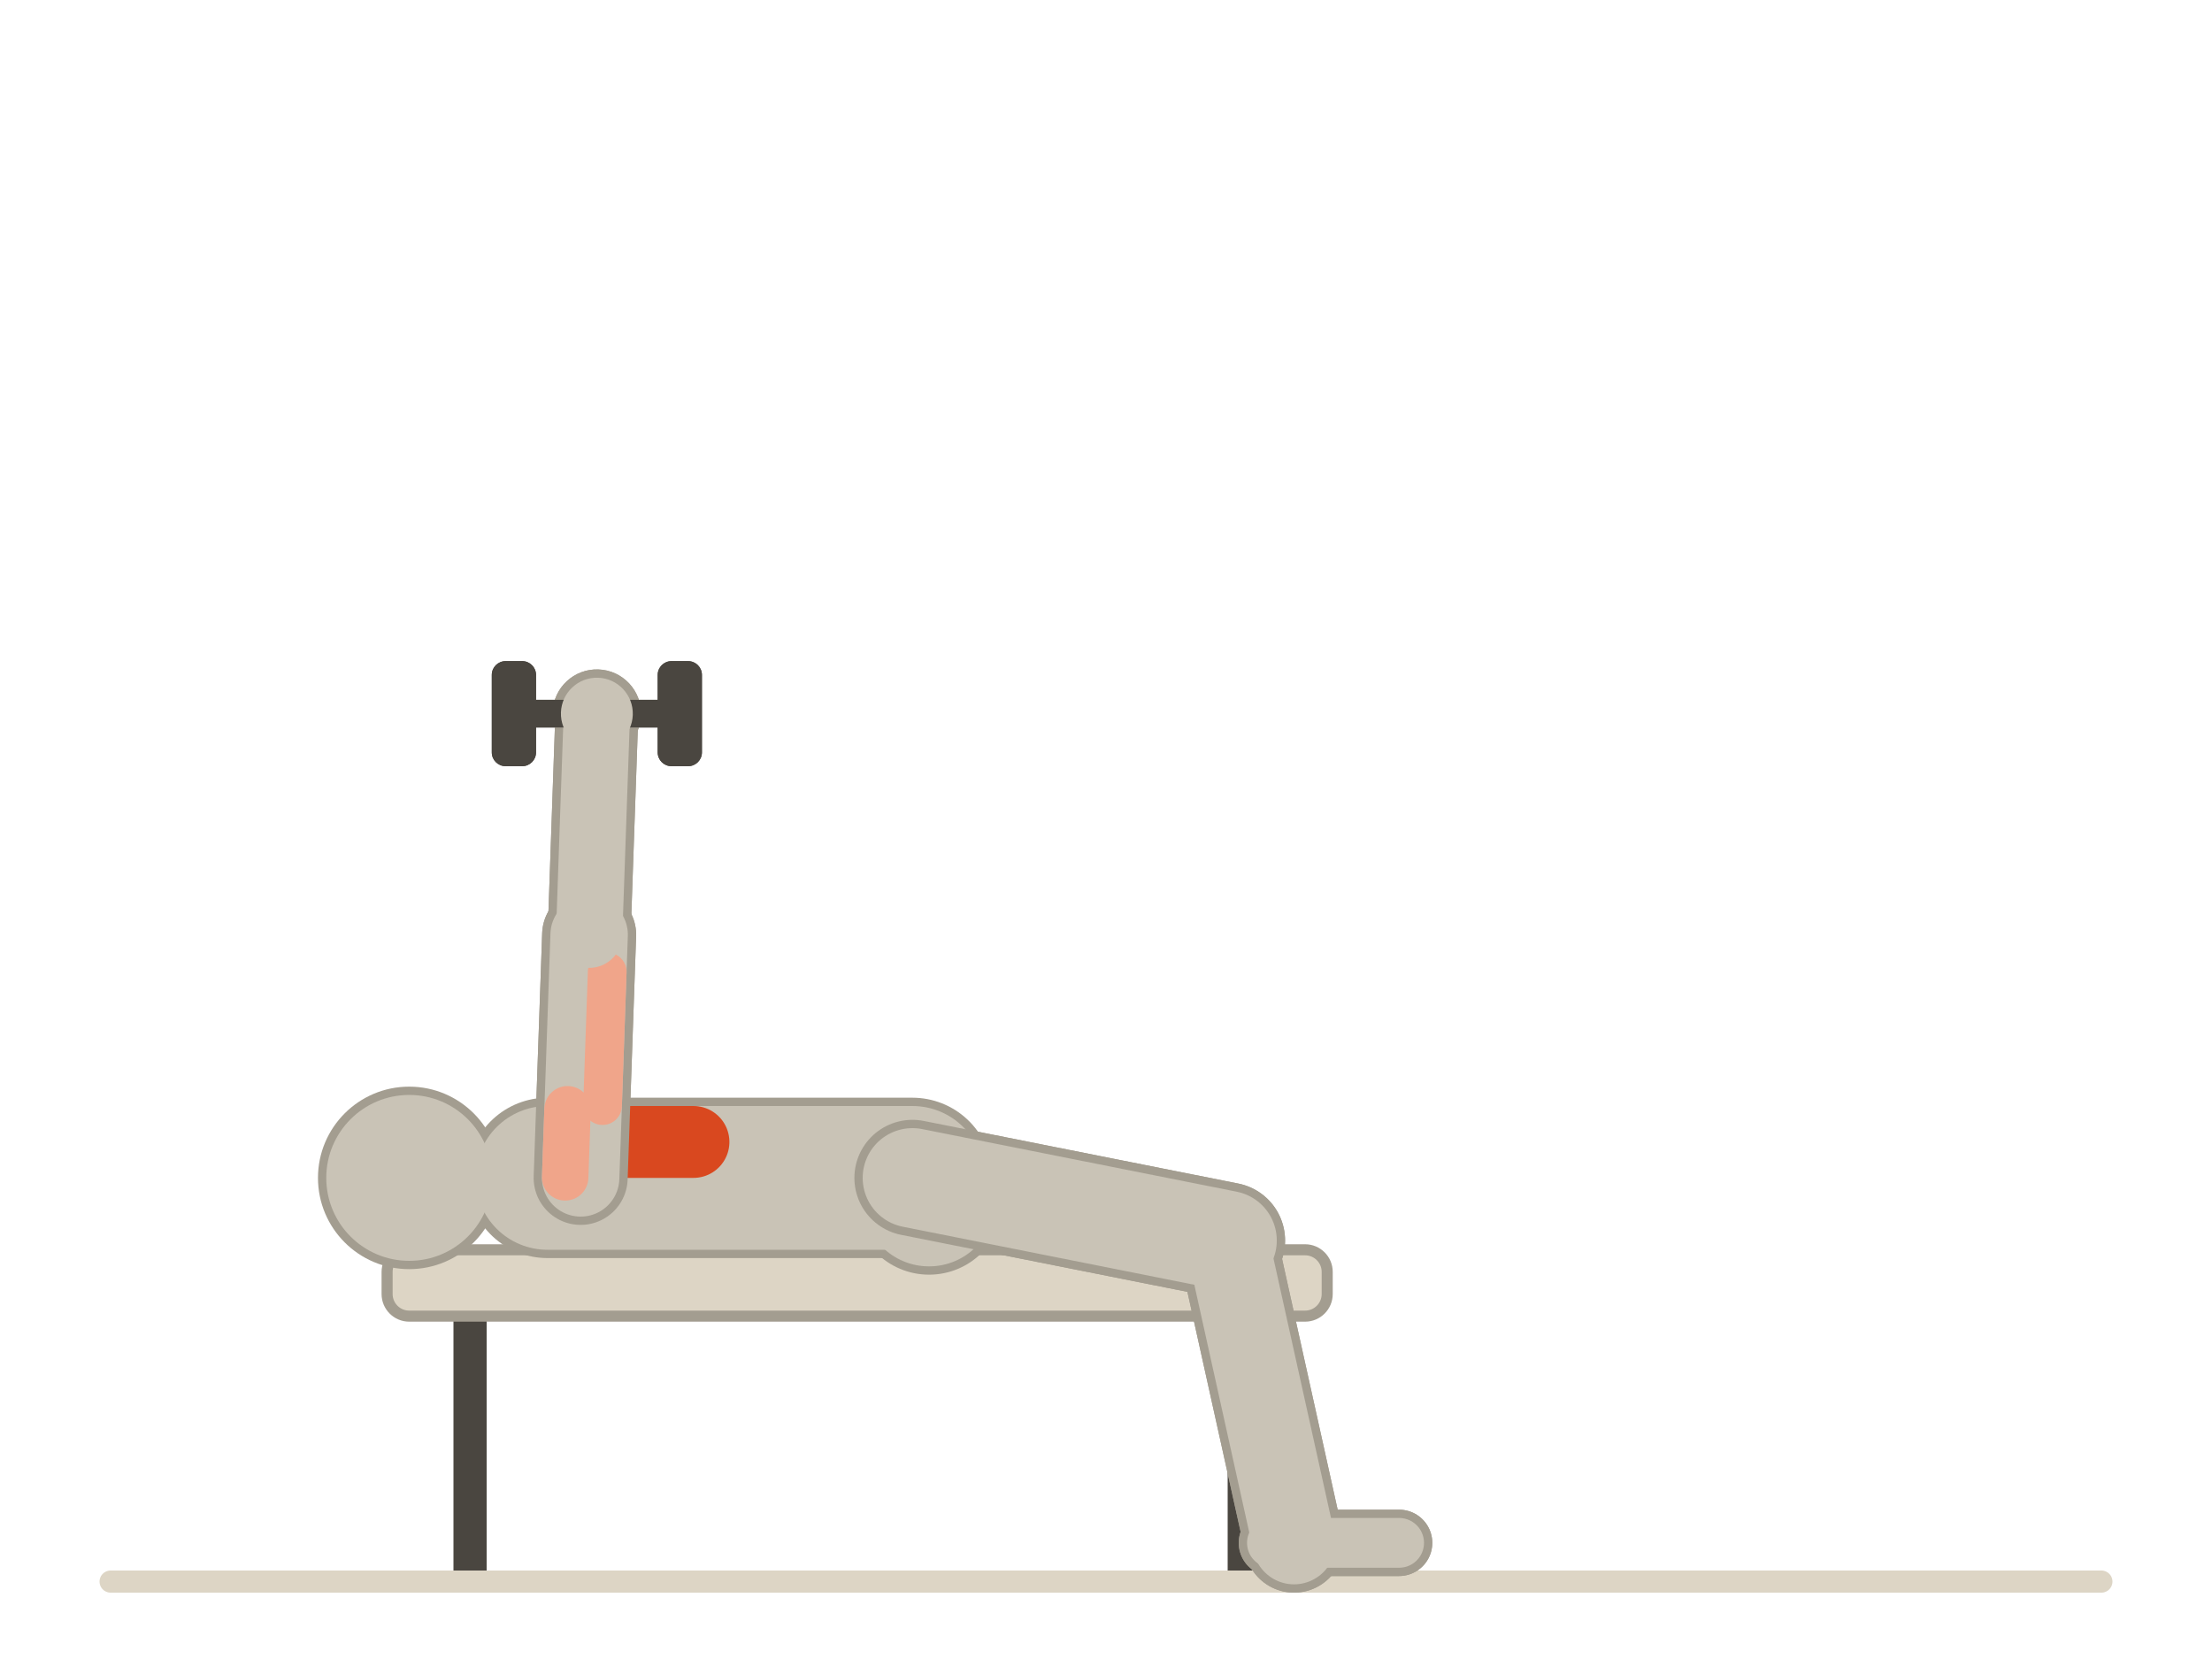
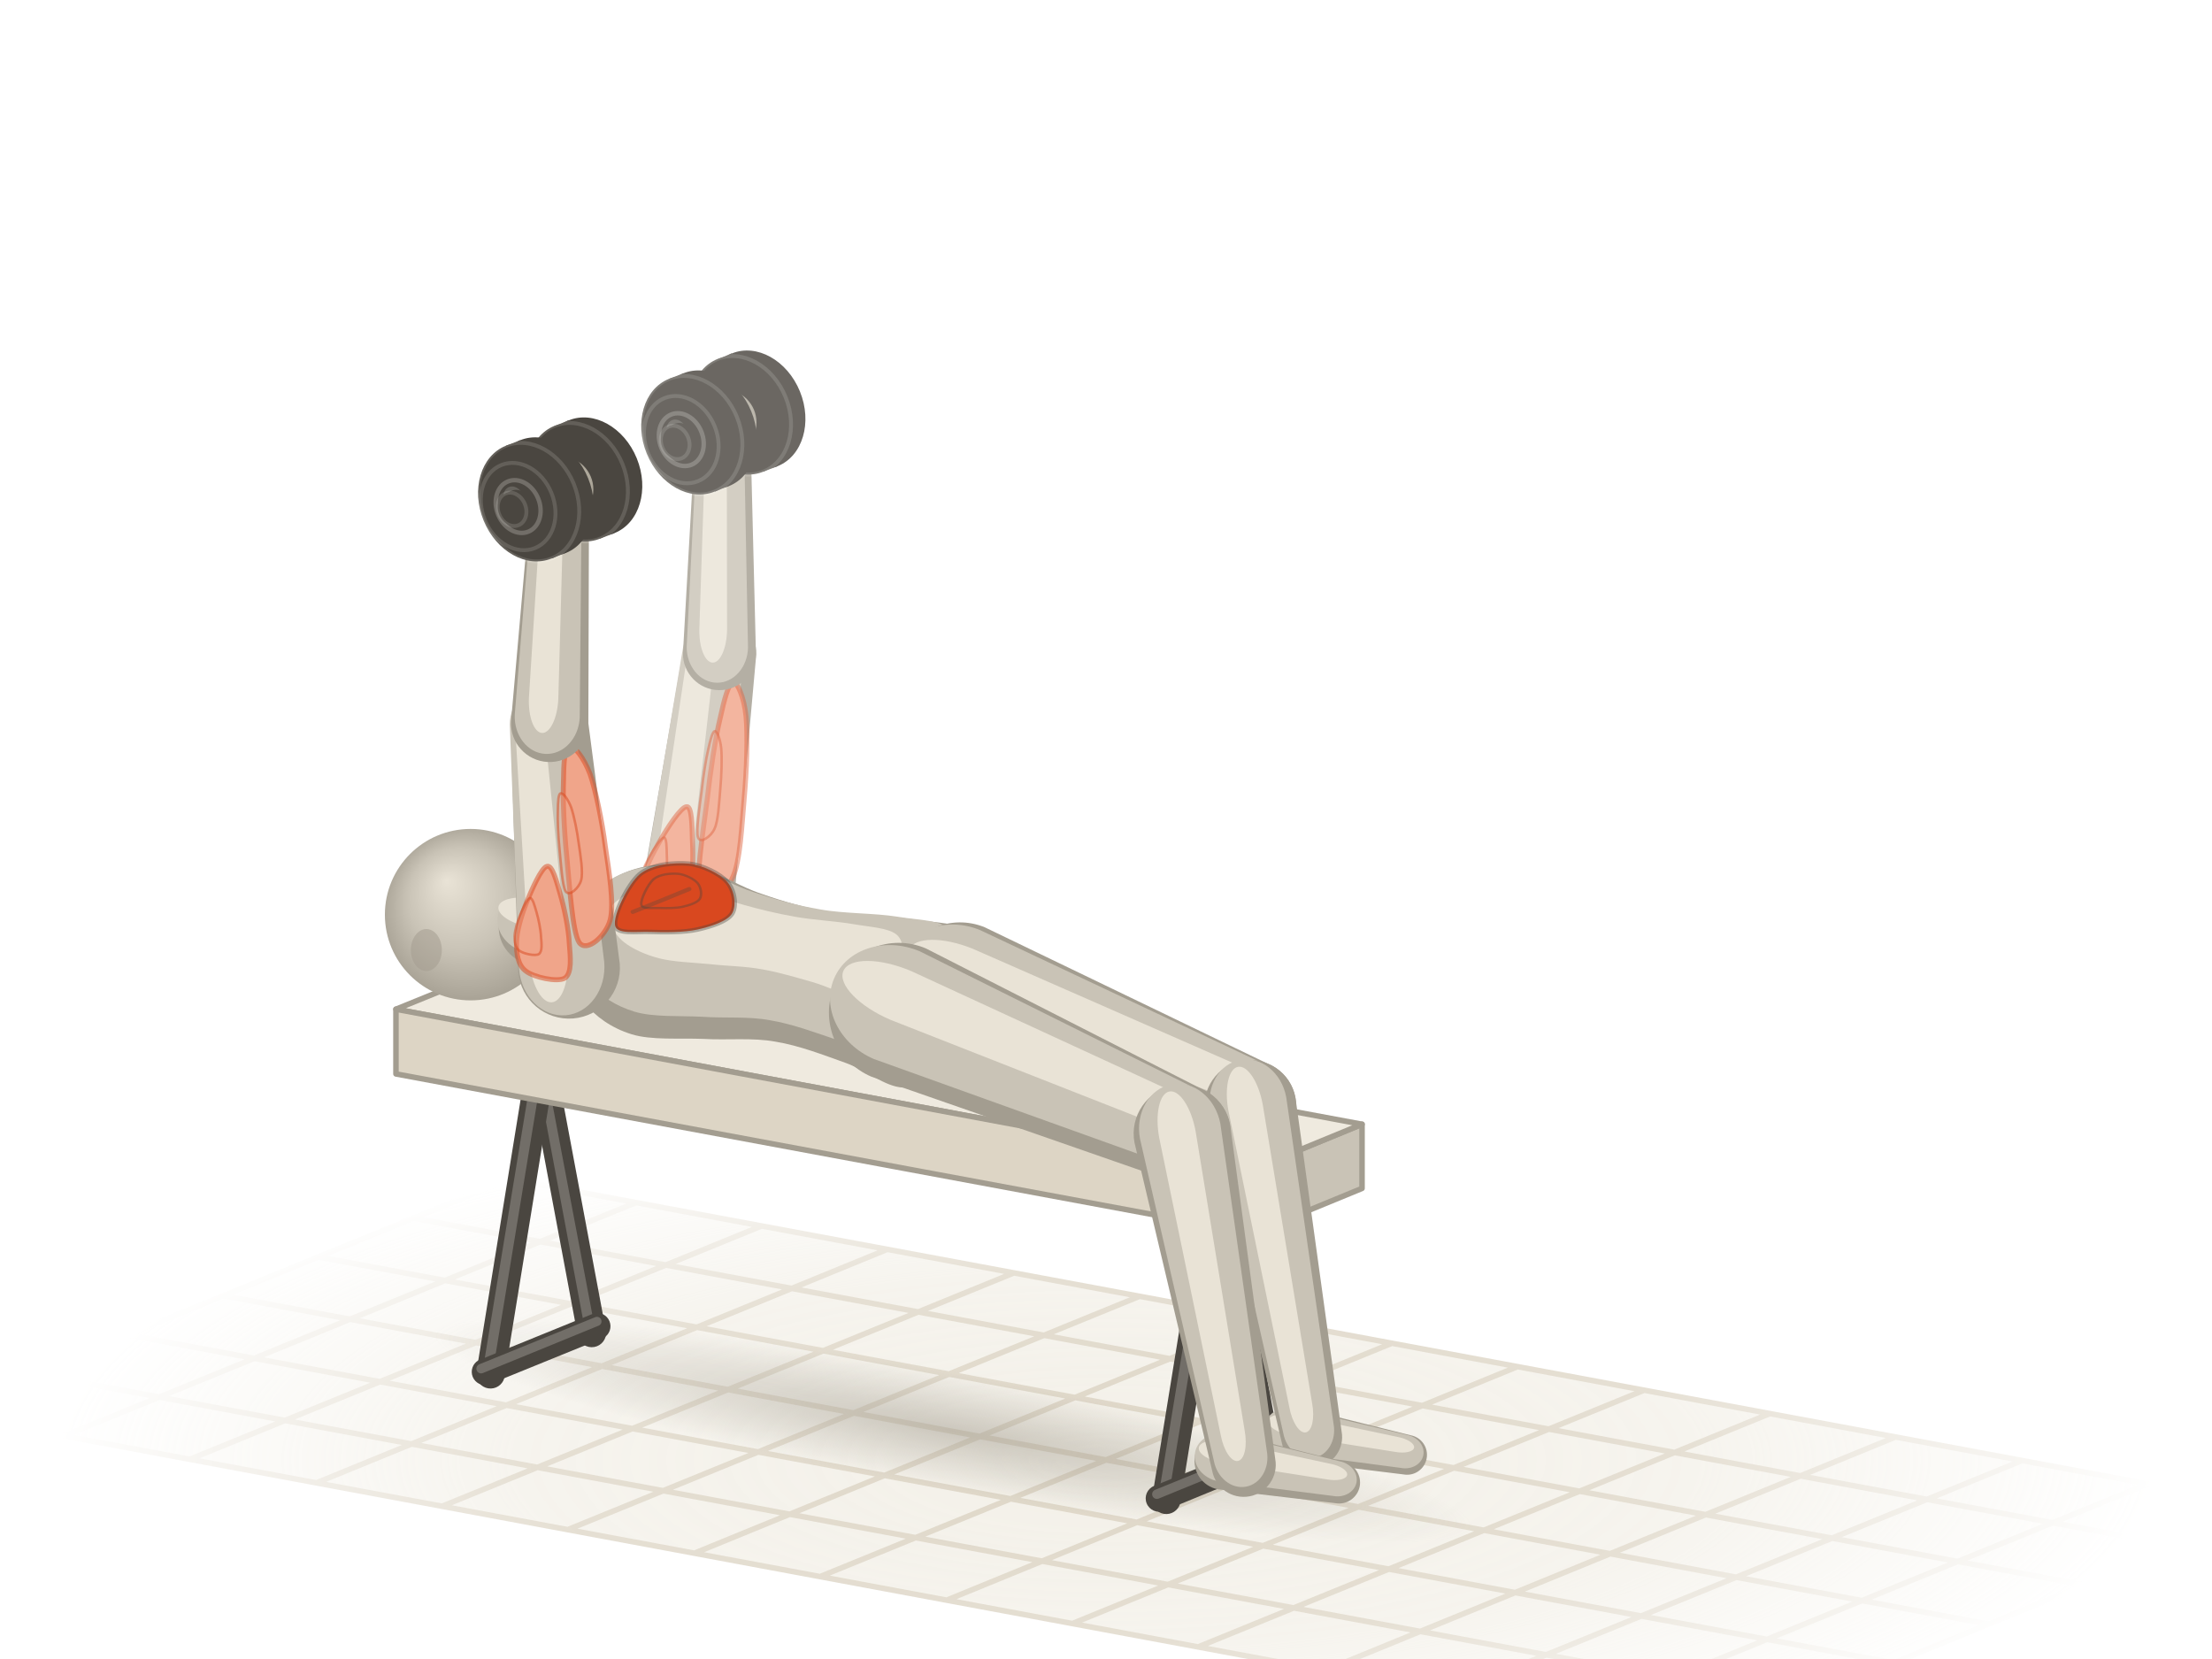
<svg xmlns="http://www.w3.org/2000/svg" viewBox="0 0 400 300">
-   <line x1="20" y1="286" x2="380" y2="286" stroke="#ddd5c5" stroke-width="4" stroke-linecap="round" />
-   <rect x="82" y="236" width="6" height="48" fill="#4a4640" />
-   <rect x="222" y="236" width="6" height="48" fill="#4a4640" />
-   <rect x="70" y="226" width="170" height="12" rx="4" fill="#ddd5c5" stroke="#a39d90" stroke-width="2" />
-   <g transform="translate(165 213)">
-     <g transform="rotate(-90)">
-       <g>
-         <g>
-           <g transform="translate(0 -60)">
-             <g transform="rotate(-88)">
-               <animateTransform attributeName="transform" type="rotate" values="-88;30;-88" dur="3s" repeatCount="indefinite" calcMode="spline" keyTimes="0;0.5;1" keySplines="0.45 0 0.55 1;0.45 0 0.55 1" />
-               <line x1="0" y1="0" x2="0" y2="44" stroke="#a39d90" stroke-width="17" stroke-linecap="round" />
-               <g transform="translate(0 44)">
-                 <g transform="rotate(0)">
-                   <animateTransform attributeName="transform" type="rotate" values="0;-118;0" dur="3s" repeatCount="indefinite" calcMode="spline" keyTimes="0;0.5;1" keySplines="0.45 0 0.55 1;0.45 0 0.55 1" />
-                   <line x1="0" y1="0" x2="0" y2="40" stroke="#a39d90" stroke-width="15" stroke-linecap="round" />
-                   <g transform="translate(0 40)">
-                     <g>
-                       <circle cx="0" cy="0" r="8" fill="#a39d90" />
-                     </g>
-                   </g>
-                 </g>
-               </g>
-             </g>
-           </g>
-         </g>
-       </g>
+   <defs>
+     <radialGradient id="af-sph" cx=".5" cy=".5" r=".55" fx=".36" fy=".3">
+       <stop offset="0" stop-color="#e9e3d6" />
+       <stop offset=".55" stop-color="#c9c3b6" />
+       <stop offset="1" stop-color="#a39d90" />
+     </radialGradient>
+     <path id="afs0" d="M-8.3 1.1C-8.2 5.5 -7.9 11.9 -5.6 14.3C-3.2 16.7 1.2 15.5 5.6 15.4C9.9 15.3 15.8 13.8 20.4 13.8C25 13.7 29.4 14.2 33.4 14.9C37.4 15.5 41.1 17.3 44.5 17.6C47.9 17.9 51 17.5 53.8 16.5C56.6 15.5 59.2 13.8 61.2 11.6C63.2 9.4 65.1 6 65.9 3.3C66.6 0.6 66.6 -1.7 65.9 -4.4C65.1 -7.1 63.5 -11 61.2 -13.2C58.9 -15.4 55.7 -17.1 51.9 -17.6C48.2 -18.1 43.3 -16.6 39 -15.9C34.6 -15.3 30.3 -13.8 26 -13.8C21.6 -13.7 17 -14.7 13 -15.4C9 -16.1 5.1 -18.7 1.9 -18.2C-1.4 -17.6 -4.8 -15.3 -6.5 -12.1C-8.2 -8.9 -8.5 -3.3 -8.3 1.1Z" />
+     <path id="afs2" d="M0 9.2L44.4 7A7 7 0 0 0 44.4 -7L0 -9.2A9.2 9.2 0 0 0 0 9.2Z" />
+     <path id="afs5" d="M0 7L42.3 5.2A5.2 5.2 0 0 0 42.3 -5.2L0 -7A7 7 0 0 0 0 7Z" />
+     <path id="afs6" d="M0 12.6L55.7 8.8A8.8 8.8 0 0 0 55.7 -8.8L0 -12.6A12.6 12.6 0 0 0 0 12.6Z" />
+     <path id="afs7" d="M0 8.8L60.9 5.8A5.8 5.8 0 0 0 60.9 -5.8L0 -8.8A8.8 8.8 0 0 0 0 8.8Z" />
+     <path id="afs8" d="M0 5.2L21.3 3.8A3.8 3.8 0 0 0 21.3 -3.8L0 -5.2A5.2 5.2 0 0 0 0 5.2Z" />
+     <path id="afs9" d="M0 8.6L48.7 6.6A6.6 6.6 0 0 0 48.7 -6.6L0 -8.6A8.6 8.6 0 0 0 0 8.6Z" />
+     <path id="afs12" d="M0 6.6L41.8 4.9A4.9 4.9 0 0 0 41.8 -4.9L0 -6.6A6.6 6.6 0 0 0 0 6.6Z" />
+     <path id="afs13" d="M0 11.8L56.7 8.3A8.3 8.3 0 0 0 56.7 -8.3L0 -11.8A11.8 11.8 0 0 0 0 11.8Z" />
+     <path id="afs14" d="M0 8.3L60.9 5.5A5.5 5.5 0 0 0 60.9 -5.5L0 -8.3A8.3 8.3 0 0 0 0 8.3Z" />
+     <path id="afs15" d="M0 4.9L21.3 3.6A3.6 3.6 0 0 0 21.3 -3.6L0 -4.9A4.9 4.9 0 0 0 0 4.9Z" />
+     <path id="afs16" d="M0 6.8L11.1 6.8A6.8 6.8 0 0 0 11.1 -6.8L0 -6.8A6.8 6.8 0 0 0 0 6.8Z" />
+     <g id="afdb17">
+       <ellipse cx="8.7" cy="-3.6" rx="3.1" ry="2.5" transform="rotate(67.8 8.7 -3.6)" fill="#4a4640" />
+       <path d="M9.9 -0.7L8.8 -0.3L6.5 -6L7.6 -6.4Z" fill="#4a4640" />
+       <ellipse cx="7.6" cy="-3.1" rx="3.1" ry="2.5" transform="rotate(67.8 7.6 -3.1)" fill="#4a4640" stroke="#fffdf8" stroke-opacity=".14" stroke-width=".7" />
+       <ellipse cx="7.6" cy="-3.1" rx="8.1" ry="6.5" transform="rotate(67.8 7.6 -3.1)" fill="#4a4640" />
+       <path d="M10.7 4.4L8.7 5.2L2.6 -9.8L4.5 -10.7Z" fill="#4a4640" />
+       <ellipse cx="5.7" cy="-2.3" rx="8.1" ry="6.5" transform="rotate(67.8 5.7 -2.3)" fill="#4a4640" stroke="#fffdf8" stroke-opacity=".14" stroke-width=".7" />
+       <ellipse cx="5.7" cy="-2.3" rx="4.9" ry="3.9" transform="rotate(67.8 5.7 -2.3)" fill="none" stroke="#fffdf8" stroke-opacity=".22" stroke-width=".8" />
+       <ellipse cx="4.9" cy="-3.8" rx="2.3" ry="1.8" transform="rotate(67.8 4.9 -3.8)" fill="#fffdf8" fill-opacity=".16" />
+       <ellipse cx="5.7" cy="-2.3" rx="11" ry="8.8" transform="rotate(67.8 5.7 -2.3)" fill="#4a4640" />
+       <path d="M9.8 7.9L7.2 8.9L-1.1 -11.4L1.5 -12.5Z" fill="#4a4640" />
+       <ellipse cx="3.1" cy="-1.3" rx="11" ry="8.8" transform="rotate(67.8 3.1 -1.3)" fill="#4a4640" stroke="#fffdf8" stroke-opacity=".14" stroke-width=".7" />
+       <path d="M2.9 -3.5L-4.5 -0.5A2.2 2.2 0 0 0 -2.9 3.5L4.5 0.5A2.2 2.2 0 0 0 2.9 -3.5Z" fill="#4a4640" />
+       <path d="M3.1 -2.9L-4.3 0.1A0.8 0.8 0 0 0 -3.7 1.5L3.6 -1.5A0.8 0.8 0 0 0 3.1 -2.9Z" fill="#fffdf8" fill-opacity=".22" />
+     </g>
+     <g id="afdb18">
+       <ellipse cx="-3.1" cy="1.3" rx="11" ry="8.8" transform="rotate(67.8 -3.1 1.3)" fill="#4a4640" />
+       <path d="M1.1 11.4L-1.5 12.5L-9.8 -7.9L-7.2 -8.9Z" fill="#4a4640" />
+       <ellipse cx="-5.7" cy="2.3" rx="11" ry="8.8" transform="rotate(67.8 -5.7 2.3)" fill="#4a4640" stroke="#fffdf8" stroke-opacity=".14" stroke-width=".7" />
+       <ellipse cx="-5.7" cy="2.3" rx="8.1" ry="6.5" transform="rotate(67.8 -5.7 2.3)" fill="#4a4640" />
+       <path d="M-2.6 9.8L-4.5 10.7L-10.7 -4.4L-8.7 -5.2Z" fill="#4a4640" />
+       <ellipse cx="-7.6" cy="3.1" rx="8.1" ry="6.5" transform="rotate(67.8 -7.6 3.1)" fill="#4a4640" stroke="#fffdf8" stroke-opacity=".14" stroke-width=".7" />
+       <ellipse cx="-7.6" cy="3.1" rx="4.9" ry="3.9" transform="rotate(67.8 -7.6 3.1)" fill="none" stroke="#fffdf8" stroke-opacity=".22" stroke-width=".8" />
+       <ellipse cx="-8.4" cy="1.7" rx="2.3" ry="1.8" transform="rotate(67.8 -8.4 1.7)" fill="#fffdf8" fill-opacity=".16" />
+       <ellipse cx="-7.6" cy="3.1" rx="3.1" ry="2.5" transform="rotate(67.8 -7.6 3.1)" fill="#4a4640" />
+       <path d="M-6.5 6L-7.6 6.4L-9.9 0.7L-8.8 0.3Z" fill="#4a4640" />
+       <ellipse cx="-8.7" cy="3.6" rx="3.1" ry="2.5" transform="rotate(67.8 -8.7 3.6)" fill="#4a4640" stroke="#fffdf8" stroke-opacity=".14" stroke-width=".7" />
+     </g>
+     <radialGradient id="af-fade" gradientUnits="userSpaceOnUse" cx="200" cy="264" r="190" gradientTransform="translate(200 264) scale(1 .32) translate(-200 -264)">
+       <stop offset="0" stop-color="#fff" />
+       <stop offset=".55" stop-color="#fff" stop-opacity=".75" />
+       <stop offset="1" stop-color="#fff" stop-opacity="0" />
+     </radialGradient>
+     <mask id="af-gm" maskUnits="userSpaceOnUse" x="0" y="0" width="400" height="300">
+       <rect width="400" height="300" fill="url(#af-fade)" />
+     </mask>
+     <radialGradient id="af-shd">
+       <stop offset="0" stop-color="#a39d90" stop-opacity=".5" />
+       <stop offset=".55" stop-color="#a39d90" stop-opacity=".22" />
+       <stop offset="1" stop-color="#a39d90" stop-opacity="0" />
+     </radialGradient>
+   </defs>
+   <g mask="url(#af-gm)">
+     <path d="M92.1 213.2L411.3 272.6L307.9 314.8L-11.3 255.4Z" fill="#efeadf" fill-opacity=".7" />
+     <path d="M92.1 213.2L-11.3 255.4M114.9 217.5L11.5 259.7M137.7 221.7L34.3 263.9M160.5 225.9L57.1 268.2M183.3 230.2L79.9 272.4M206.1 234.4L102.7 276.6M228.9 238.6L125.5 280.9M251.7 242.9L148.3 285.1M274.5 247.1L171.1 289.4M297.3 251.4L193.9 293.6M320.1 255.6L216.7 297.8M342.9 259.8L239.5 302.1M365.7 264.1L262.3 306.3M388.5 268.3L285.1 310.5M411.3 272.6L307.9 314.8M92.1 213.2L411.3 272.6M74.9 220.3L394 279.6M57.6 227.3L376.8 286.6M40.4 234.3L359.6 293.7M23.2 241.4L342.4 300.7M6 248.4L325.1 307.7M-11.3 255.4L307.9 314.8" fill="none" stroke="#ddd5c5" stroke-width="1" />
+   </g>
+   <g transform="rotate(10.5)">
+     <ellipse fill="url(#af-shd)" cx="216.6" cy="223" rx="96" ry="10.7" />
+   </g>
+   <path d="M95.3 192.6L104.5 241.7A2.6 2.6 0 0 0 109.6 240.8L100.4 191.7A2.6 2.6 0 0 0 95.3 192.6Z" fill="#4a4640" />
+   <path d="M96.6 191.5L105.8 240.6A0.9 0.9 0 0 0 107.6 240.3L98.3 191.2A0.9 0.9 0 0 0 96.6 191.5Z" fill="#fffdf8" fill-opacity=".22" />
+   <path d="M95.3 191.7L86.1 248.4A2.6 2.6 0 0 0 91.2 249.2L100.4 192.6A2.6 2.6 0 0 0 95.3 191.7Z" fill="#4a4640" />
+   <path d="M96.6 191.2L87.3 247.8A0.9 0.9 0 0 0 89.1 248.1L98.4 191.5A0.9 0.9 0 0 0 96.6 191.2Z" fill="#fffdf8" fill-opacity=".22" />
+   <path d="M107.4 237.5L86.5 246A2.4 2.4 0 0 0 88.3 250.4L109.2 241.9A2.4 2.4 0 0 0 107.4 237.5Z" fill="#4a4640" />
+   <path d="M107.6 238.2L86.7 246.7A0.8 0.8 0 0 0 87.3 248.3L108.3 239.7A0.8 0.8 0 0 0 107.6 238.2Z" fill="#fffdf8" fill-opacity=".22" />
+   <path d="M217.5 215.3L226.7 264.4A2.6 2.6 0 0 0 231.8 263.5L222.6 214.4A2.6 2.6 0 0 0 217.5 215.3Z" fill="#4a4640" />
+   <path d="M218.8 214.2L228 263.3A0.9 0.9 0 0 0 229.8 263L220.5 213.9A0.9 0.9 0 0 0 218.8 214.2Z" fill="#fffdf8" fill-opacity=".22" />
+   <path d="M217.5 214.4L208.3 271.1A2.6 2.6 0 0 0 213.4 271.9L222.6 215.3A2.6 2.6 0 0 0 217.5 214.4Z" fill="#4a4640" />
+   <path d="M218.8 213.9L209.5 270.5A0.9 0.9 0 0 0 211.3 270.8L220.6 214.2A0.9 0.9 0 0 0 218.8 213.9Z" fill="#fffdf8" fill-opacity=".22" />
+   <path d="M229.6 260.2L208.7 268.7A2.4 2.4 0 0 0 210.5 273.2L231.4 264.6A2.4 2.4 0 0 0 229.6 260.2Z" fill="#4a4640" />
+   <path d="M229.8 260.9L208.9 269.4A0.8 0.8 0 0 0 209.5 271L230.5 262.4A0.8 0.8 0 0 0 229.8 260.9Z" fill="#fffdf8" fill-opacity=".22" />
+   <path d="M246.3 203.3L246.3 214.9L226.6 223L226.6 211.4Z" fill="#c9c3b6" stroke="#a39d90" stroke-width="1" stroke-linejoin="round" />
+   <path d="M91.3 174.5L71.6 182.5L226.6 211.4L246.3 203.3Z" fill="#efeadf" stroke="#a39d90" stroke-width="1" stroke-linejoin="round" />
+   <path d="M71.6 182.5L226.6 211.4L226.6 223L71.6 194.2Z" fill="#ddd5c5" stroke="#a39d90" stroke-width="1" stroke-linejoin="round" />
+   <g opacity=".82">
+     <g transform="translate(123.8 166.4) rotate(-82.5) scale(1 1)">
+       <animateTransform attributeName="transform" type="translate" values="123.8 166.4;123.8 166.4;123.8 166.4;123.8 166.4;123.8 166.4;123.8 166.4;123.8 166.4;123.8 166.4;123.8 166.4;123.8 166.4;123.8 166.4;123.8 166.4;123.8 166.4;123.8 166.4;123.8 166.4;123.8 166.4;123.8 166.4" dur="3s" repeatCount="indefinite" />
+       <animateTransform attributeName="transform" type="rotate" values="-82.5;-79.7;-70.2;-51.6;-24.3;3.4;22.3;32.1;34.9;32.1;22.3;3.4;-24.3;-51.6;-70.2;-79.7;-82.5" additive="sum" dur="3s" repeatCount="indefinite" />
+       <animateTransform attributeName="transform" type="scale" values="1 1;1 1;0.97 1;0.93 1;0.9 1;0.93 1;0.97 1;0.99 1;0.99 1;0.99 1;0.97 1;0.93 1;0.9 1;0.93 1;0.97 1;1 1;1 1" additive="sum" dur="3s" repeatCount="indefinite" />
+       <use href="#afs9" fill="#a39d90" />
+       <use href="#afs9" fill="#c9c3b6" transform="matrix(0.98 0 0 0.84 0.5 -1.2)" />
+       <use href="#afs9" fill="#e9e3d6" transform="matrix(0.9 0 0 0.38 2.5 -3.3)" />
+       <path id="afm10" d="M4.9 2.1C2.7 3.2 5.7 6.7 8.8 7.6C11.8 8.6 18.5 8 23.4 7.8C28.2 7.6 34.5 7 38 6.2C41.4 5.4 44 3.8 43.8 3.1C43.6 2.3 40.6 1.9 37 1.6C33.3 1.2 27.2 1.1 21.9 1.2C16.5 1.2 7.1 1 4.9 2.1Z" fill="#f0a58a" stroke="#d9481f" stroke-opacity=".5" stroke-width=".9" stroke-linejoin="round" />
+       <use href="#afm10" fill="#fffdf8" fill-opacity=".3" stroke="none" transform="matrix(0.5 0 0 0.5 12.7 -0.6)" />
+       <path id="afm11" d="M-1.9 -0.9C-2.8 -2.2 -1.3 -6.1 0 -7.4C1.3 -8.6 3.6 -8.7 5.8 -8.6C8.1 -8.4 11.2 -7.3 13.6 -6.3C16.1 -5.3 20.3 -3.3 20.4 -2.3C20.6 -1.4 17.2 -0.9 14.6 -0.5C12 0 7.6 0.5 4.9 0.4C2.1 0.4 -1.1 0.4 -1.9 -0.9Z" fill="#f0a58a" stroke="#d9481f" stroke-opacity=".5" stroke-width=".9" stroke-linejoin="round" />
+       <use href="#afm11" fill="#fffdf8" fill-opacity=".3" stroke="none" transform="matrix(0.5 0 0 0.5 4.1 -4.5)" />
+     </g>
+     <g transform="translate(130.1 118.2)">
+       <animateTransform attributeName="transform" type="translate" values="130.1 118.2;132.4 118.8;139.9 121.8;152 130.8;163.8 148.4;168.8 169.1;167.3 184.3;164.6 192;163.5 194.1;164.6 192;167.3 184.3;168.8 169.1;163.8 148.4;152 130.8;139.9 121.8;132.4 118.8;130.1 118.2" dur="3s" repeatCount="indefinite" />
+       <circle r="6.4" fill="url(#af-sph)" />
+     </g>
+     <g transform="translate(130.1 118.2) rotate(-89.1)">
+       <animateTransform attributeName="transform" type="translate" values="130.1 118.2;132.4 118.8;139.9 121.8;152 130.8;163.8 148.4;168.8 169.1;167.3 184.3;164.6 192;163.5 194.1;164.6 192;167.3 184.3;168.8 169.1;163.8 148.4;152 130.8;139.9 121.8;132.4 118.8;130.1 118.2" dur="3s" repeatCount="indefinite" />
+       <animateTransform attributeName="transform" type="rotate" values="-89.1;-89.1;-89.1;-89.1;-89.1;-89.1;-89.1;-89.1;-89.1;-89.1;-89.1;-89.1;-89.1;-89.1;-89.1;-89.1;-89.1" additive="sum" dur="3s" repeatCount="indefinite" />
+       <use href="#afs12" fill="#a39d90" />
+       <use href="#afs12" fill="#c9c3b6" transform="matrix(0.98 0 0 0.84 1.2 -0.4)" />
+       <use href="#afs12" fill="#e9e3d6" transform="matrix(0.9 0 0 0.38 4.3 -1.2)" />
+     </g>
+     <g transform="translate(130.8 76.4)">
+       <animateTransform attributeName="transform" type="translate" values="130.8 76.4;133.1 77;140.6 80;152.7 89.1;164.5 106.6;169.5 127.3;168 142.5;165.2 150.2;164.2 152.4;165.2 150.2;168 142.5;169.5 127.3;164.5 106.6;152.7 89.1;140.6 80;133.1 77;130.8 76.4" dur="3s" repeatCount="indefinite" />
+       <use href="#afdb17" />
+       <circle r="6" fill="url(#af-sph)" />
+       <use href="#afdb18" />
    </g>
  </g>
-   <g transform="translate(165 213)">
-     <g transform="rotate(-90)">
-       <g>
-         <g>
-           <g transform="translate(0 -60)">
-             <g transform="rotate(-88)">
-               <animateTransform attributeName="transform" type="rotate" values="-88;30;-88" dur="3s" repeatCount="indefinite" calcMode="spline" keyTimes="0;0.5;1" keySplines="0.45 0 0.55 1;0.45 0 0.55 1" />
-               <line x1="0" y1="0" x2="0" y2="44" stroke="#c9c3b6" stroke-width="14" stroke-linecap="round" />
-               <line x1="-3.5" y1="13.2" x2="-3.5" y2="37.4" stroke="#f0a58a" stroke-width="7" stroke-linecap="round" />
-               <line x1="2.8" y1="0" x2="2.8" y2="12.32" stroke="#f0a58a" stroke-width="8.4" stroke-linecap="round" />
-               <g transform="translate(0 44)">
-                 <g transform="rotate(0)">
-                   <animateTransform attributeName="transform" type="rotate" values="0;-118;0" dur="3s" repeatCount="indefinite" calcMode="spline" keyTimes="0;0.5;1" keySplines="0.45 0 0.55 1;0.45 0 0.55 1" />
-                   <line x1="0" y1="0" x2="0" y2="40" stroke="#c9c3b6" stroke-width="12" stroke-linecap="round" />
-                   <g transform="translate(0 40)">
-                     <g>
-                       <g transform="rotate(178) scale(1)">
-                         <line x1="-12" y1="0" x2="12" y2="0" stroke="#4a4640" stroke-width="5" stroke-linecap="round" />
-                         <rect x="-19" y="-9.5" width="8" height="19" rx="2.5" fill="#4a4640" />
-                         <rect x="11" y="-9.5" width="8" height="19" rx="2.5" fill="#4a4640" />
-                       </g>
-                       <circle cx="0" cy="0" r="6.5" fill="#c9c3b6" />
-                     </g>
-                   </g>
-                 </g>
-               </g>
-             </g>
-           </g>
-         </g>
-       </g>
-     </g>
+   <g transform="translate(85.1 165.4)">
+     <circle r="15.5" fill="url(#af-sph)" />
+     <ellipse cx="-8" cy="6.4" rx="2.8" ry="3.8" fill="#a39d90" fill-opacity=".55" />
  </g>
-   <g transform="translate(165 213)">
-     <g transform="rotate(-90)">
-       <g>
-         <g transform="rotate(11.26)">
-           <line x1="0" y1="0" x2="0" y2="58" stroke="#a39d90" stroke-width="21" stroke-linecap="round" />
-           <g transform="translate(0 58)">
-             <g transform="rotate(66.24)">
-               <line x1="0" y1="0" x2="0" y2="56" stroke="#a39d90" stroke-width="18" stroke-linecap="round" />
-               <g transform="translate(0 56)">
-                 <g transform="rotate(12.5)">
-                   <line x1="-4" y1="0" x2="19" y2="0" stroke="#a39d90" stroke-width="12" stroke-linecap="round" />
-                 </g>
-               </g>
-             </g>
-           </g>
-         </g>
-       </g>
-     </g>
+   <g transform="translate(107.9 169.7) rotate(-169.5)">
+     <use href="#afs16" fill="#a39d90" />
+     <use href="#afs16" fill="#c9c3b6" transform="matrix(0.98 0 0 0.84 0.8 0.9)" />
+     <use href="#afs16" fill="#e9e3d6" transform="matrix(0.9 0 0 0.38 2.4 2.4)" />
  </g>
-   <g transform="translate(165 213)">
-     <g transform="rotate(-90)">
-       <g>
-         <g transform="rotate(11.26)">
-           <line x1="0" y1="0" x2="0" y2="58" stroke="#c9c3b6" stroke-width="18" stroke-linecap="round" />
-           <g transform="translate(0 58)">
-             <g transform="rotate(66.24)">
-               <line x1="0" y1="0" x2="0" y2="56" stroke="#c9c3b6" stroke-width="15" stroke-linecap="round" />
-               <g transform="translate(0 56)">
-                 <g transform="rotate(12.5)">
-                   <line x1="-4" y1="0" x2="19" y2="0" stroke="#c9c3b6" stroke-width="9" stroke-linecap="round" />
-                 </g>
-               </g>
-             </g>
-           </g>
-         </g>
-       </g>
-     </g>
+   <g transform="translate(168.1 180.9) rotate(-169.5) scale(1 0.9)">
+     <use href="#afs0" fill="#a39d90" />
+     <use href="#afs0" fill="#c9c3b6" transform="matrix(0.94 0 0 0.86 3.3 2.1)" />
+     <use href="#afs0" fill="#e9e3d6" transform="matrix(0.72 0 0 0.42 12.1 5.8)" />
+     <path id="afm1" d="M58.4 3.3C59.1 5.1 57.5 11.8 55.7 14.3C53.8 16.8 49.9 17.9 47.3 18.2C44.7 18.4 41.4 17.3 39.9 16C38.3 14.6 37.4 11.6 38 9.9C38.6 8.2 41.3 6.6 43.6 5.5C45.9 4.4 49.5 3.7 51.9 3.3C54.4 2.9 57.8 1.5 58.4 3.3Z" fill="#d9481f" stroke="#4a4640" stroke-opacity=".38" stroke-width=".9" stroke-linejoin="round" />
+     <use href="#afm1" fill="#fffdf8" fill-opacity=".3" stroke="none" transform="matrix(0.5 0 0 0.5 25.2 6.7)" />
+     <path d="M55.7 6.6C54.1 7.7 47.9 12.1 46.4 13.2" fill="none" stroke="#4a4640" stroke-opacity=".3" stroke-width=".8" stroke-linecap="round" />
  </g>
-   <g transform="translate(165 213)">
-     <g transform="rotate(-90)">
-       <g>
-         <g>
-           <line x1="0" y1="0" x2="0" y2="-66" stroke="#a39d90" stroke-width="29" stroke-linecap="round" />
-           <g transform="translate(0 -66)">
-             <g>
-               <line x1="0" y1="0" x2="0" y2="-12" stroke="#a39d90" stroke-width="15" stroke-linecap="round" />
-               <circle cx="0" cy="-25" r="16.5" fill="#a39d90" />
-             </g>
-           </g>
-         </g>
-       </g>
-       <circle cx="-4" cy="3" r="13.5" fill="#a39d90" />
-     </g>
+   <g transform="translate(102.9 175) rotate(-94.6) scale(1 1)">
+     <animateTransform attributeName="transform" type="translate" values="102.9 175;102.9 175;102.9 175;102.9 175;102.9 175;102.9 175;102.9 175;102.9 175;102.9 175;102.9 175;102.9 175;102.9 175;102.9 175;102.9 175;102.9 175;102.9 175;102.9 175" dur="3s" repeatCount="indefinite" />
+     <animateTransform attributeName="transform" type="rotate" values="-94.6;-91.6;-81.2;-59.8;-24.9;10.7;33;43.7;46.8;43.7;33;10.7;-24.9;-59.8;-81.2;-91.6;-94.6" additive="sum" dur="3s" repeatCount="indefinite" />
+     <animateTransform attributeName="transform" type="scale" values="1 1;0.98 1;0.93 1;0.82 1;0.75 1;0.81 1;0.91 1;0.96 1;0.98 1;0.96 1;0.91 1;0.81 1;0.75 1;0.82 1;0.93 1;0.98 1;1 1" additive="sum" dur="3s" repeatCount="indefinite" />
+     <use href="#afs2" fill="#a39d90" />
+     <use href="#afs2" fill="#c9c3b6" transform="matrix(0.98 0 0 0.84 0.5 -1.3)" />
+     <use href="#afs2" fill="#e9e3d6" transform="matrix(0.9 0 0 0.38 2.3 -3.6)" />
+     <path id="afm3" d="M4.4 2.2C2.4 3.4 5.2 7.1 8 8.1C10.8 9.1 16.9 8.6 21.3 8.3C25.7 8.1 31.5 7.4 34.6 6.6C37.7 5.7 40.1 4.1 39.9 3.2C39.8 2.4 37 2 33.7 1.7C30.4 1.3 24.8 1.1 20 1.2C15.1 1.3 6.4 1.1 4.4 2.2Z" fill="#f0a58a" stroke="#d9481f" stroke-opacity=".5" stroke-width=".9" stroke-linejoin="round" />
+     <use href="#afm3" fill="#fffdf8" fill-opacity=".3" stroke="none" transform="matrix(0.5 0 0 0.5 11.6 -0.6)" />
+     <path id="afm4" d="M-1.8 -0.9C-2.5 -2.3 -1.2 -6.5 0 -7.8C1.2 -9.2 3.3 -9.3 5.3 -9.1C7.4 -8.9 10.2 -7.8 12.4 -6.7C14.6 -5.6 18.5 -3.5 18.6 -2.5C18.8 -1.5 15.7 -1 13.3 -0.5C10.9 0 7 0.5 4.4 0.4C1.9 0.4 -1 0.5 -1.8 -0.9Z" fill="#f0a58a" stroke="#d9481f" stroke-opacity=".5" stroke-width=".9" stroke-linejoin="round" />
+     <use href="#afm4" fill="#fffdf8" fill-opacity=".3" stroke="none" transform="matrix(0.5 0 0 0.5 3.8 -4.8)" />
  </g>
-   <g transform="translate(165 213)">
-     <g transform="rotate(-90)">
-       <g>
-         <g>
-           <line x1="0" y1="0" x2="0" y2="-66" stroke="#c9c3b6" stroke-width="26" stroke-linecap="round" />
-           <line x1="6.5" y1="-39.6" x2="6.5" y2="-59.4" stroke="#d9481f" stroke-width="13" stroke-linecap="round" />
-           <g transform="translate(0 -66)">
-             <g>
-               <line x1="0" y1="0" x2="0" y2="-12" stroke="#c9c3b6" stroke-width="12" stroke-linecap="round" />
-               <circle cx="0" cy="-25" r="15" fill="#c9c3b6" />
-             </g>
-           </g>
-         </g>
-       </g>
-       <circle cx="-4" cy="3" r="12" fill="#c9c3b6" />
-     </g>
+   <g transform="translate(99.4 130.8)">
+     <animateTransform attributeName="transform" type="translate" values="99.4 130.8;101.7 131.3;109.2 134.4;121.3 143.4;133.1 161;138 181.6;136.6 196.9;133.8 204.6;132.7 206.7;133.8 204.6;136.6 196.9;138 181.6;133.1 161;121.3 143.4;109.2 134.4;101.7 131.3;99.4 130.8" dur="3s" repeatCount="indefinite" />
+     <circle r="6.8" fill="url(#af-sph)" />
  </g>
-   <g transform="translate(165 213)">
-     <g transform="rotate(-90)">
-       <g>
-         <g transform="rotate(11.26)">
-           <line x1="0" y1="0" x2="0" y2="58" stroke="#a39d90" stroke-width="21" stroke-linecap="round" />
-           <g transform="translate(0 58)">
-             <g transform="rotate(66.24)">
-               <line x1="0" y1="0" x2="0" y2="56" stroke="#a39d90" stroke-width="18" stroke-linecap="round" />
-               <g transform="translate(0 56)">
-                 <g transform="rotate(12.5)">
-                   <line x1="-4" y1="0" x2="19" y2="0" stroke="#a39d90" stroke-width="12" stroke-linecap="round" />
-                 </g>
-               </g>
-             </g>
-           </g>
-         </g>
-       </g>
-     </g>
+   <g transform="translate(173.6 178.6) rotate(22.2)">
+     <use href="#afs13" fill="#a39d90" />
+     <use href="#afs13" fill="#c9c3b6" transform="matrix(0.98 0 0 0.84 -0.6 -1.1)" />
+     <use href="#afs13" fill="#e9e3d6" transform="matrix(0.9 0 0 0.38 -0.5 -2.9)" />
  </g>
-   <g transform="translate(165 213)">
-     <g transform="rotate(-90)">
-       <g>
-         <g transform="rotate(11.26)">
-           <line x1="0" y1="0" x2="0" y2="58" stroke="#c9c3b6" stroke-width="18" stroke-linecap="round" />
-           <g transform="translate(0 58)">
-             <g transform="rotate(66.24)">
-               <line x1="0" y1="0" x2="0" y2="56" stroke="#c9c3b6" stroke-width="15" stroke-linecap="round" />
-               <g transform="translate(0 56)">
-                 <g transform="rotate(12.5)">
-                   <line x1="-4" y1="0" x2="19" y2="0" stroke="#c9c3b6" stroke-width="9" stroke-linecap="round" />
-                 </g>
-               </g>
-             </g>
-           </g>
-         </g>
-       </g>
-     </g>
+   <g transform="translate(226.1 200)">
+     <circle r="7.9" fill="url(#af-sph)" />
  </g>
-   <g transform="translate(165 213)">
-     <g transform="rotate(-90)">
-       <g>
-         <g>
-           <g transform="translate(0 -60)">
-             <g transform="rotate(-88)">
-               <animateTransform attributeName="transform" type="rotate" values="-88;30;-88" dur="3s" repeatCount="indefinite" calcMode="spline" keyTimes="0;0.5;1" keySplines="0.45 0 0.55 1;0.45 0 0.55 1" />
-               <line x1="0" y1="0" x2="0" y2="44" stroke="#a39d90" stroke-width="17" stroke-linecap="round" />
-               <g transform="translate(0 44)">
-                 <g transform="rotate(0)">
-                   <animateTransform attributeName="transform" type="rotate" values="0;-118;0" dur="3s" repeatCount="indefinite" calcMode="spline" keyTimes="0;0.5;1" keySplines="0.45 0 0.55 1;0.45 0 0.55 1" />
-                   <line x1="0" y1="0" x2="0" y2="40" stroke="#a39d90" stroke-width="15" stroke-linecap="round" />
-                   <g transform="translate(0 40)">
-                     <g>
-                       <circle cx="0" cy="0" r="8" fill="#a39d90" />
-                     </g>
-                   </g>
-                 </g>
-               </g>
-             </g>
-           </g>
-         </g>
-       </g>
-     </g>
+   <g transform="translate(99.4 130.8) rotate(-87.4)">
+     <animateTransform attributeName="transform" type="translate" values="99.4 130.8;101.7 131.3;109.2 134.4;121.3 143.4;133.1 161;138 181.6;136.6 196.9;133.8 204.6;132.7 206.7;133.8 204.6;136.6 196.9;138 181.6;133.1 161;121.3 143.4;109.2 134.4;101.7 131.3;99.4 130.8" dur="3s" repeatCount="indefinite" />
+     <animateTransform attributeName="transform" type="rotate" values="-87.4;-87.4;-87.4;-87.4;-87.4;-87.4;-87.4;-87.4;-87.4;-87.4;-87.4;-87.4;-87.4;-87.4;-87.4;-87.4;-87.4" additive="sum" dur="3s" repeatCount="indefinite" />
+     <use href="#afs5" fill="#a39d90" />
+     <use href="#afs5" fill="#c9c3b6" transform="matrix(0.98 0 0 0.84 1.3 -0.5)" />
+     <use href="#afs5" fill="#e9e3d6" transform="matrix(0.9 0 0 0.38 4.5 -1.3)" />
  </g>
-   <g transform="translate(165 213)">
-     <g transform="rotate(-90)">
-       <g>
-         <g>
-           <g transform="translate(0 -60)">
-             <g transform="rotate(-88)">
-               <animateTransform attributeName="transform" type="rotate" values="-88;30;-88" dur="3s" repeatCount="indefinite" calcMode="spline" keyTimes="0;0.5;1" keySplines="0.45 0 0.55 1;0.45 0 0.55 1" />
-               <line x1="0" y1="0" x2="0" y2="44" stroke="#c9c3b6" stroke-width="14" stroke-linecap="round" />
-               <line x1="-3.5" y1="13.2" x2="-3.5" y2="37.4" stroke="#f0a58a" stroke-width="7" stroke-linecap="round" />
-               <line x1="2.8" y1="0" x2="2.8" y2="12.32" stroke="#f0a58a" stroke-width="8.4" stroke-linecap="round" />
-               <g transform="translate(0 44)">
-                 <g transform="rotate(0)">
-                   <animateTransform attributeName="transform" type="rotate" values="0;-118;0" dur="3s" repeatCount="indefinite" calcMode="spline" keyTimes="0;0.5;1" keySplines="0.45 0 0.55 1;0.45 0 0.55 1" />
-                   <line x1="0" y1="0" x2="0" y2="40" stroke="#c9c3b6" stroke-width="12" stroke-linecap="round" />
-                   <g transform="translate(0 40)">
-                     <g>
-                       <g transform="rotate(178) scale(1)">
-                         <line x1="-12" y1="0" x2="12" y2="0" stroke="#4a4640" stroke-width="5" stroke-linecap="round" />
-                         <rect x="-19" y="-9.5" width="8" height="19" rx="2.5" fill="#4a4640" />
-                         <rect x="11" y="-9.5" width="8" height="19" rx="2.5" fill="#4a4640" />
-                       </g>
-                       <circle cx="0" cy="0" r="6.5" fill="#c9c3b6" />
-                     </g>
-                   </g>
-                 </g>
-               </g>
-             </g>
-           </g>
-         </g>
-       </g>
-     </g>
+   <g transform="translate(233.5 259.2) rotate(10.5)">
+     <use href="#afs15" fill="#a39d90" />
+     <use href="#afs15" fill="#c9c3b6" transform="matrix(0.98 0 0 0.84 -0.2 -0.5)" />
+     <use href="#afs15" fill="#e9e3d6" transform="matrix(0.9 0 0 0.38 -0.1 -1.5)" />
+   </g>
+   <g transform="translate(226.1 200) rotate(79.5)">
+     <use href="#afs14" fill="#a39d90" />
+     <use href="#afs14" fill="#c9c3b6" transform="matrix(0.98 0 0 0.84 -0.4 0.3)" />
+     <use href="#afs14" fill="#e9e3d6" transform="matrix(0.9 0 0 0.38 0.1 0.9)" />
+   </g>
+   <g transform="translate(101.3 88.5)">
+     <animateTransform attributeName="transform" type="translate" values="101.3 88.5;103.6 89.1;111.1 92.1;123.1 101.1;135 118.7;139.9 139.3;138.5 154.6;135.7 162.3;134.6 164.4;135.7 162.3;138.5 154.6;139.9 139.3;135 118.7;123.1 101.1;111.1 92.1;103.6 89.1;101.3 88.5" dur="3s" repeatCount="indefinite" />
+     <use href="#afdb17" />
+     <circle r="6" fill="url(#af-sph)" />
+     <use href="#afdb18" />
+   </g>
+   <g transform="translate(162.5 183.1) rotate(23.1)">
+     <use href="#afs6" fill="#a39d90" />
+     <use href="#afs6" fill="#c9c3b6" transform="matrix(0.98 0 0 0.84 -0.8 -1.1)" />
+     <use href="#afs6" fill="#e9e3d6" transform="matrix(0.9 0 0 0.38 -0.8 -3)" />
+   </g>
+   <g transform="translate(213.8 205)">
+     <circle r="8.4" fill="url(#af-sph)" />
+   </g>
+   <g transform="translate(221.2 264.2) rotate(10.5)">
+     <use href="#afs8" fill="#a39d90" />
+     <use href="#afs8" fill="#c9c3b6" transform="matrix(0.98 0 0 0.84 -0.2 -0.6)" />
+     <use href="#afs8" fill="#e9e3d6" transform="matrix(0.9 0 0 0.38 -0.1 -1.6)" />
+   </g>
+   <g transform="translate(213.8 205) rotate(79.5)">
+     <use href="#afs7" fill="#a39d90" />
+     <use href="#afs7" fill="#c9c3b6" transform="matrix(0.98 0 0 0.84 -0.5 0.3)" />
+     <use href="#afs7" fill="#e9e3d6" transform="matrix(0.9 0 0 0.38 0 0.9)" />
  </g>
</svg>
